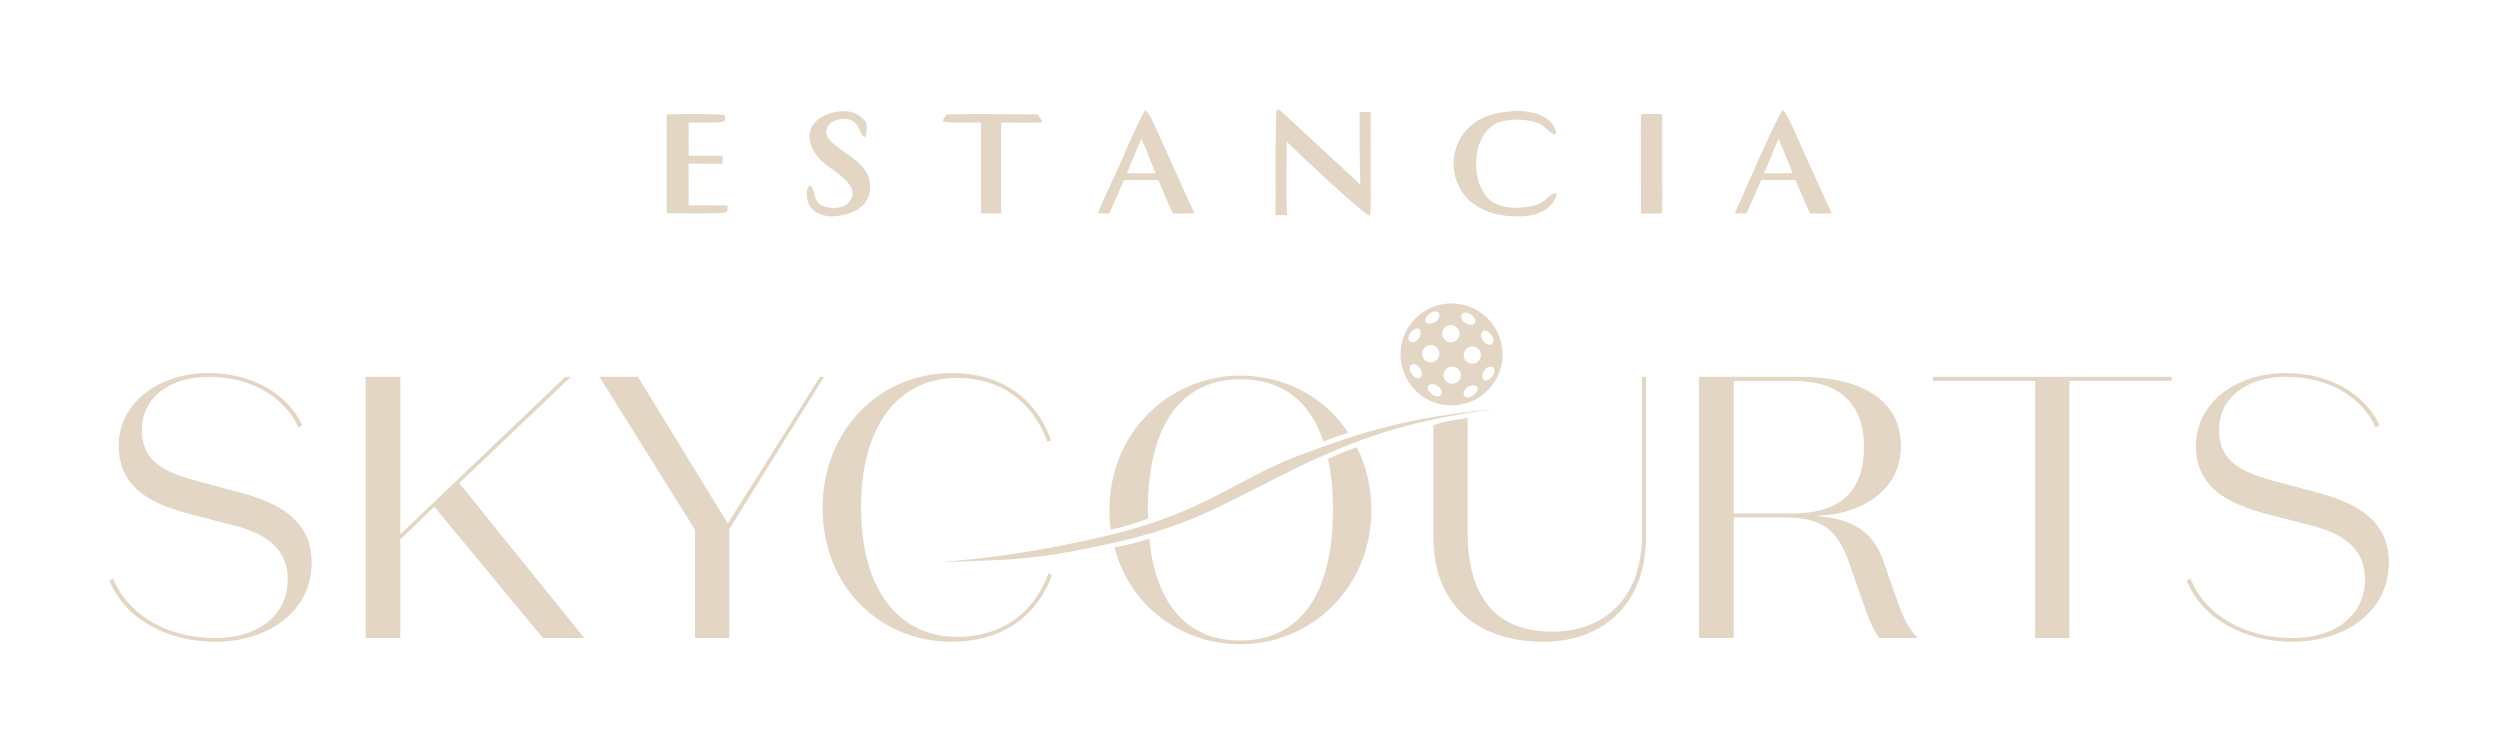
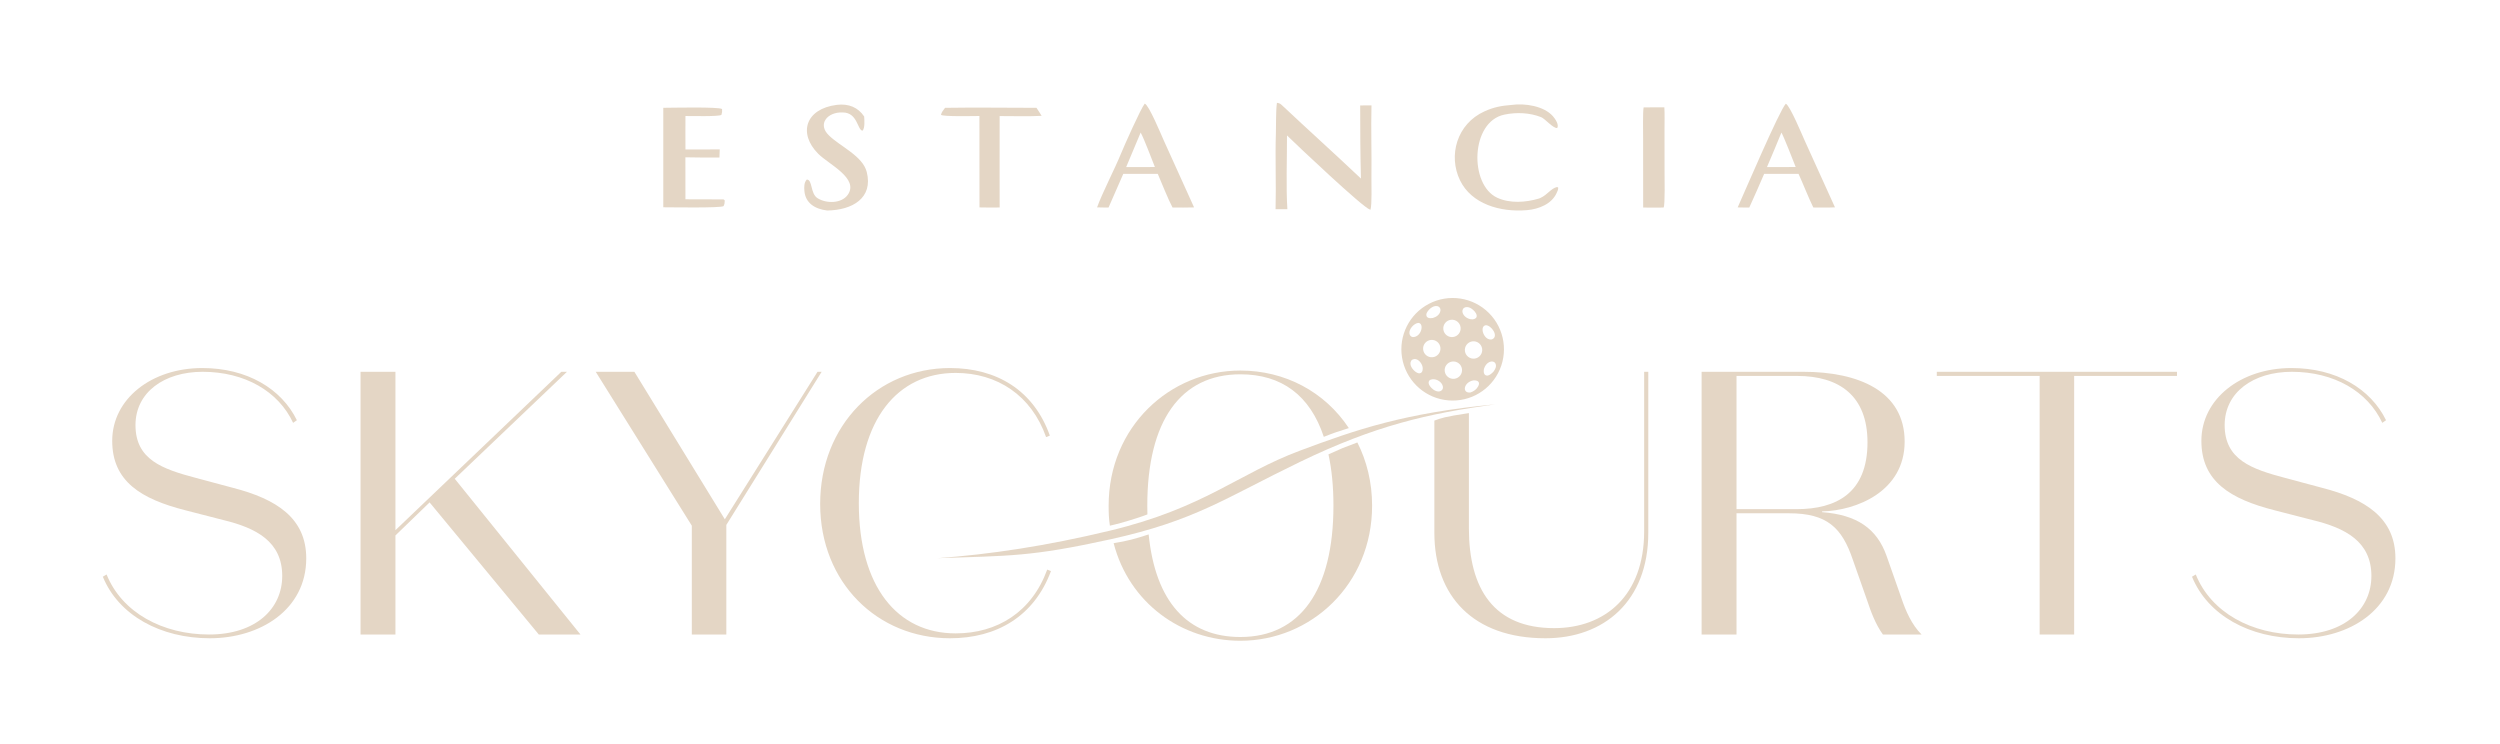
- <svg xmlns="http://www.w3.org/2000/svg" width="1004.94" height="302.94" viewBox="-43.97 -43.97 1004.94 302.94" fill="none">
+ <svg xmlns="http://www.w3.org/2000/svg" width="999.2" height="297.2" viewBox="-41.1 -41.1 999.2 297.2" fill="none">
  <path d="M906.7 189.1C906.7 175.3 896.2 169.9 883.15 166.75L868 162.85C850.3 158.35 838.75 151.3 838.75 135.1C838.75 118.3 854.5 106 874.75 106C892.6 106 906.4 114.25 912.55 126.85L911.05 127.9C905.2 115.3 891.7 107.5 874.9 107.5C859.45 107.5 848.05 115.75 848.05 128.8C848.05 142.6 858.7 146.35 872.35 149.95L886.9 153.85C904.45 158.35 916.3 166 916.3 182.05C916.3 202.6 897.85 214 877.75 214C858.1 214 841.3 204.85 835 189.4L836.5 188.5C842.65 203.8 859 212.5 877.45 212.5C896.2 212.5 906.7 202.15 906.7 189.1Z" fill="#E4D6C5" />
  <path d="M774.1 212.5V109.15H733V107.5H829V109.15H787.9V212.5H774.1Z" fill="#E4D6C5" />
  <path d="M652.95 109.15V162.4H676.95C692.85 162.4 705.3 155.95 705.3 135.7C705.3 117.1 694.05 109.15 677.1 109.15H652.95ZM652.95 164.05V212.5H639V107.5H679.65C701.55 107.5 720.15 115.15 720.15 135.4C720.15 155.35 700.8 163 687.15 163.3V163.6C700.95 164.65 709.05 170.05 712.95 181.15L718.8 197.8C720.6 203.2 723 208.6 726.9 212.5H711.45C708.45 208.3 706.65 203.35 705.15 198.85L699.45 182.65C695.1 169.75 689.1 164.05 673.95 164.05H652.95Z" fill="#E4D6C5" />
  <path d="M616.038 107.5H617.688V171.85C617.688 199.3 599.838 214 576.588 214C547.638 214 532.188 197.05 532.188 171.85V127C535 126 536 125.5 545.988 124V170.05C545.988 194.35 556.038 209.95 580.038 209.95C600.438 209.95 616.038 196.9 616.038 171.25V107.5Z" fill="#E4D6C5" />
  <path d="M286.703 160.3C286.703 128.8 309.653 106 338.603 106C357.203 106 372.053 114.85 378.503 133L377.003 133.6C371.153 116.95 357.503 107.95 340.853 107.95C317.603 107.95 302.153 126.55 302.153 160C302.153 193.45 317.603 212.05 340.853 212.05C357.503 212.05 371.303 203.5 377.453 186.55L378.953 187.15C372.203 205.3 357.203 214 338.603 214C309.653 214 286.703 191.8 286.703 160.3Z" fill="#E4D6C5" />
  <path d="M248.6 166.45L285.65 107.5H287.3L249.2 168.7V212.5H235.4V169L197 107.5H212.45L248.6 166.45Z" fill="#E4D6C5" />
  <path d="M174.25 212.5L130.6 159.7L116.95 172.9V212.5H103V107.5H116.95V170.8L183.25 107.5H185.5L140.65 150.25L190.9 212.5H174.25Z" fill="#E4D6C5" />
  <path d="M71.7 189.1C71.7 175.3 61.2 169.9 48.15 166.75L33 162.85C15.3 158.35 3.75 151.3 3.75 135.1C3.75 118.3 19.5 106 39.75 106C57.6 106 71.4 114.25 77.55 126.85L76.05 127.9C70.2 115.3 56.7 107.5 39.9 107.5C24.45 107.5 13.05 115.75 13.05 128.8C13.05 142.6 23.7 146.35 37.35 149.95L51.9 153.85C69.45 158.35 81.3 166 81.3 182.05C81.3 202.6 62.85 214 42.75 214C23.1 214 6.3 204.85 0 189.4L1.5 188.5C7.65 203.8 24 212.5 42.45 212.5C61.2 212.5 71.7 202.15 71.7 189.1Z" fill="#E4D6C5" />
  <path d="M469.261 0C469.99 0.09 470.52 0.254 471.047 0.748C481.571 10.647 492.363 20.334 502.844 30.267C502.582 20.363 502.536 10.975 502.536 1.048L507.056 1.016C506.817 10.573 507.173 20.378 507.034 29.943C506.994 32.753 507.293 40.478 506.661 42.724L506.393 42.642C503.528 41.773 477.473 17.127 473.286 13.031C473.311 21.807 472.867 34.094 473.442 42.52L468.717 42.51C468.996 32.508 468.515 22.163 468.848 12.132C468.968 8.504 468.791 3.507 469.261 0Z" fill="#E4D6C5" />
  <path d="M672.649 0.353C674.278 1.006 679.248 12.991 680.273 15.252L692.304 41.776C689.507 41.914 686.462 41.847 683.64 41.831C681.606 37.645 679.715 32.723 677.741 28.383L673.295 28.388L663.99 28.403C662.068 32.9 660.088 37.378 658.058 41.837C656.594 41.876 654.899 41.818 653.415 41.799C656.064 35.918 670.06 3.118 672.649 0.353ZM665.132 25.666L671.017 25.682L676.596 25.641C675.804 23.65 671.68 13.017 670.891 11.897C668.997 16.445 667.109 21.16 665.132 25.666Z" fill="#E4D6C5" />
  <path d="M416.433 0.307C418.15 0.953 422.962 12.665 424.101 15.174L436.152 41.8C433.431 41.911 430.291 41.843 427.535 41.835C425.873 38.776 423.086 31.747 421.635 28.384L417.246 28.388L407.85 28.402L401.96 41.851C400.488 41.871 398.863 41.809 397.38 41.78C399.539 35.812 404.42 26.485 406.912 20.364C408.179 17.251 414.773 2.407 416.433 0.307ZM409.006 25.679L414.469 25.682L420.484 25.65C419.199 22.456 416.252 14.555 414.8 11.875L409.006 25.679Z" fill="#E4D6C5" />
  <path d="M562.986 0.845C568.423 0.069 576.019 1.295 579.571 5.348C580.493 6.4 582.145 8.813 581.26 10.079C579.502 10.143 576.415 6.325 574.851 5.723C570.263 3.907 564.962 3.708 560.146 4.715C546.572 7.552 546.088 32.745 557.309 37.931C562.339 40.256 568.665 39.855 574.005 38.249C574.145 38.193 574.282 38.136 574.421 38.08L574.64 37.979C577.386 36.747 578.753 34.202 581.251 33.634L581.675 33.874C581.744 34.691 581.353 35.382 581.015 36.123C579.064 40.374 574.056 42.481 569.183 42.894C558.474 43.802 547.036 40.435 542.445 30.98C537.66 21.129 541.132 8.414 552.217 3.408C555.885 1.739 558.947 1.156 562.986 0.845Z" fill="#E4D6C5" />
  <path d="M224 1.987C226.913 1.979 246.285 1.523 247.497 2.481C247.556 3.576 247.541 3.746 247.24 4.807C246.235 5.568 234.989 5.235 232.865 5.272C232.81 9.697 232.861 14.202 232.867 18.634L246.563 18.622L246.442 21.875C241.907 21.894 237.373 21.86 232.839 21.773L232.844 29.31L232.855 38.554C237.767 38.624 242.714 38.512 247.62 38.602C248.35 38.615 248.164 38.601 248.573 39.029C248.524 40.099 248.531 40.299 248.096 41.287C246.78 42.096 227.418 41.747 224.001 41.747L224 1.987Z" fill="#E4D6C5" />
  <path d="M293.36 0.809C298.07 0.231 301.878 1.817 304.289 5.461C304.384 6.853 304.645 10.071 303.643 11.137C301.548 10.95 301.74 3.877 295.734 3.842C289.597 3.565 285.472 8.529 290.232 13.046C294.812 17.521 303.684 21.206 305.323 27.646C307.967 38.034 299.575 42.903 289.525 43.036C284.584 42.449 280.811 40.05 280.402 35.222C280.276 33.74 280.226 31.849 281.359 30.666C283.685 30.64 282.729 36.248 285.624 38.091C289.18 40.355 295.254 40.286 297.744 36.748C302.34 30.213 290.117 24.576 285.922 20.357C277.841 12.23 280.781 2.398 293.36 0.809Z" fill="#E4D6C5" />
  <path d="M336.62 1.995C348.541 1.796 361.179 1.993 373.159 1.994C373.86 3 374.556 4.155 375.215 5.196C370.763 5.482 363.064 5.287 358.436 5.293L358.421 28.541L358.441 41.829C355.73 41.885 353.089 41.841 350.379 41.801L350.354 5.263C348.004 5.27 335.967 5.568 334.99 4.808C335.195 3.723 335.928 2.934 336.62 1.995Z" fill="#E4D6C5" />
  <path d="M615.825 1.816L624.107 1.805C624.278 4.254 624.17 8.101 624.173 10.647L624.187 27.539C624.187 29.558 624.435 41.007 623.808 41.852C621.236 41.932 618.246 41.859 615.64 41.849L615.62 14.154C615.62 12.03 615.457 3.409 615.825 1.816Z" fill="#E4D6C5" />
  <path d="M529.988 80.341C537.931 76.181 547.655 77.664 553.995 84.004C560.335 90.344 561.82 100.068 557.66 108.011C553.566 115.828 544.928 120.148 536.218 118.735C527.507 117.323 520.679 110.493 519.266 101.783C517.852 93.073 522.172 84.435 529.988 80.341ZM547.787 110.934C543.859 111.642 543.109 116.195 546.621 115.761C547.916 115.353 549.084 114.5 549.718 113.263C550.629 111.482 549.418 110.844 547.787 110.934ZM535.564 113.271C535.181 111.559 533.102 110.29 531.398 110.481C530.932 110.544 530.395 110.688 530.121 111.085C529.283 112.302 530.929 114.001 531.823 114.64C532.503 115.125 533.315 115.44 534.108 115.356C535.187 115.163 535.811 114.374 535.564 113.271ZM543.221 106.391C542.968 104.486 541.217 103.147 539.312 103.405C537.416 103.662 536.085 105.405 536.336 107.302C536.587 109.199 538.326 110.535 540.224 110.29C542.13 110.044 543.473 108.296 543.221 106.391ZM556.622 104.24C556.183 103.257 554.925 103.207 554.07 103.652C552.991 104.216 552.4 105.177 552.014 106.302C551.886 106.974 551.82 107.876 552.218 108.478C552.403 108.754 552.693 108.944 553.021 109.001C554.009 109.182 555.188 108.128 555.794 107.46C556.466 106.547 557.147 105.419 556.622 104.24ZM524.159 102.396C523.699 102.476 523.194 102.662 522.941 103.069C521.933 104.696 523.528 106.734 524.842 107.627C525.248 107.903 525.588 108.023 526.036 108.12C527.228 108.122 527.519 107.199 527.538 106.189C527.569 104.562 525.957 102.242 524.159 102.396ZM551.282 98.285C551.01 96.391 549.257 95.075 547.362 95.341C545.46 95.608 544.135 97.37 544.408 99.272C544.682 101.174 546.448 102.493 548.35 102.214C550.243 101.936 551.554 100.179 551.282 98.285ZM534.612 97.88C534.424 95.969 532.719 94.574 530.809 94.767C528.904 94.959 527.513 96.656 527.701 98.561C527.889 100.467 529.584 101.86 531.49 101.677C533.402 101.492 534.801 99.791 534.612 97.88ZM552.673 88.894C550.036 89.382 552.046 95.201 555.178 94.554C558.178 93.402 554.898 88.738 552.673 88.894ZM542.669 89.739C542.438 87.835 540.706 86.479 538.802 86.711C536.9 86.943 535.545 88.671 535.775 90.573C536.006 92.475 537.733 93.832 539.636 93.603C541.541 93.375 542.899 91.644 542.669 89.739ZM525.709 87.963C524.015 88.188 521.971 90.438 522.229 92.215C522.335 92.949 522.857 93.583 523.623 93.627C527.114 93.619 528.255 87.962 525.709 87.963ZM544.882 81.642C544.379 81.753 543.883 81.944 543.626 82.409C542.864 83.787 544.1 85.353 545.276 85.986C546.115 86.438 546.741 86.564 547.644 86.519C548.543 86.381 549.289 85.884 549.076 84.85C548.865 83.824 547.892 82.857 547.06 82.28C546.332 81.808 545.74 81.585 544.882 81.642ZM533.204 81.23C532.154 81.109 531.343 81.586 530.542 82.21C529.906 82.779 528.993 83.786 528.978 84.676C528.951 86.183 530.588 86.183 531.588 85.986C532.958 85.622 534.334 84.651 534.599 83.161C534.77 82.197 534.203 81.344 533.204 81.23Z" fill="#E4D6C5" />
  <path d="M454.65 215C430.966 215 410.131 199.744 404 176C409.574 175.107 412.496 174.283 418 172.5C420.667 199.397 433.523 213.5 454.65 213.5C478.5 213.5 491.85 194.9 491.85 161C491.85 153.381 491.176 146.536 489.859 140.5L495.5 138L501.408 135.739C505.157 143.137 507.3 151.674 507.3 161C507.3 192.5 482.85 215 454.65 215Z" fill="#E4D6C5" />
  <path d="M454.65 107C472.451 107 488.394 115.465 498 130C494.014 131.237 491.887 131.94 488 133.5C482.48 116.862 471.112 108.5 454.65 108.5C430.8 108.5 417.45 127.1 417.45 161C417.45 162.531 417.446 163.031 417.5 164.5C417.5 164.5 415 165.5 410 167C405 168.5 402.5 169 402.5 169C402.077 166.185 402 163.989 402 161C402 129.5 426.45 107 454.65 107Z" fill="#E4D6C5" />
  <path d="M402.5 171C377.062 177.113 354.5 180.5 333.5 181.993C362.5 181 370.831 181.453 402.5 174.5C436.64 167.004 448.5 158 478.5 143.5C508.393 129.052 529.5 124.189 556.5 120.5C520 124 500.926 130.628 478.5 139C453.661 148.273 440.322 161.911 402.5 171Z" fill="#E4D6C5" />
</svg>
